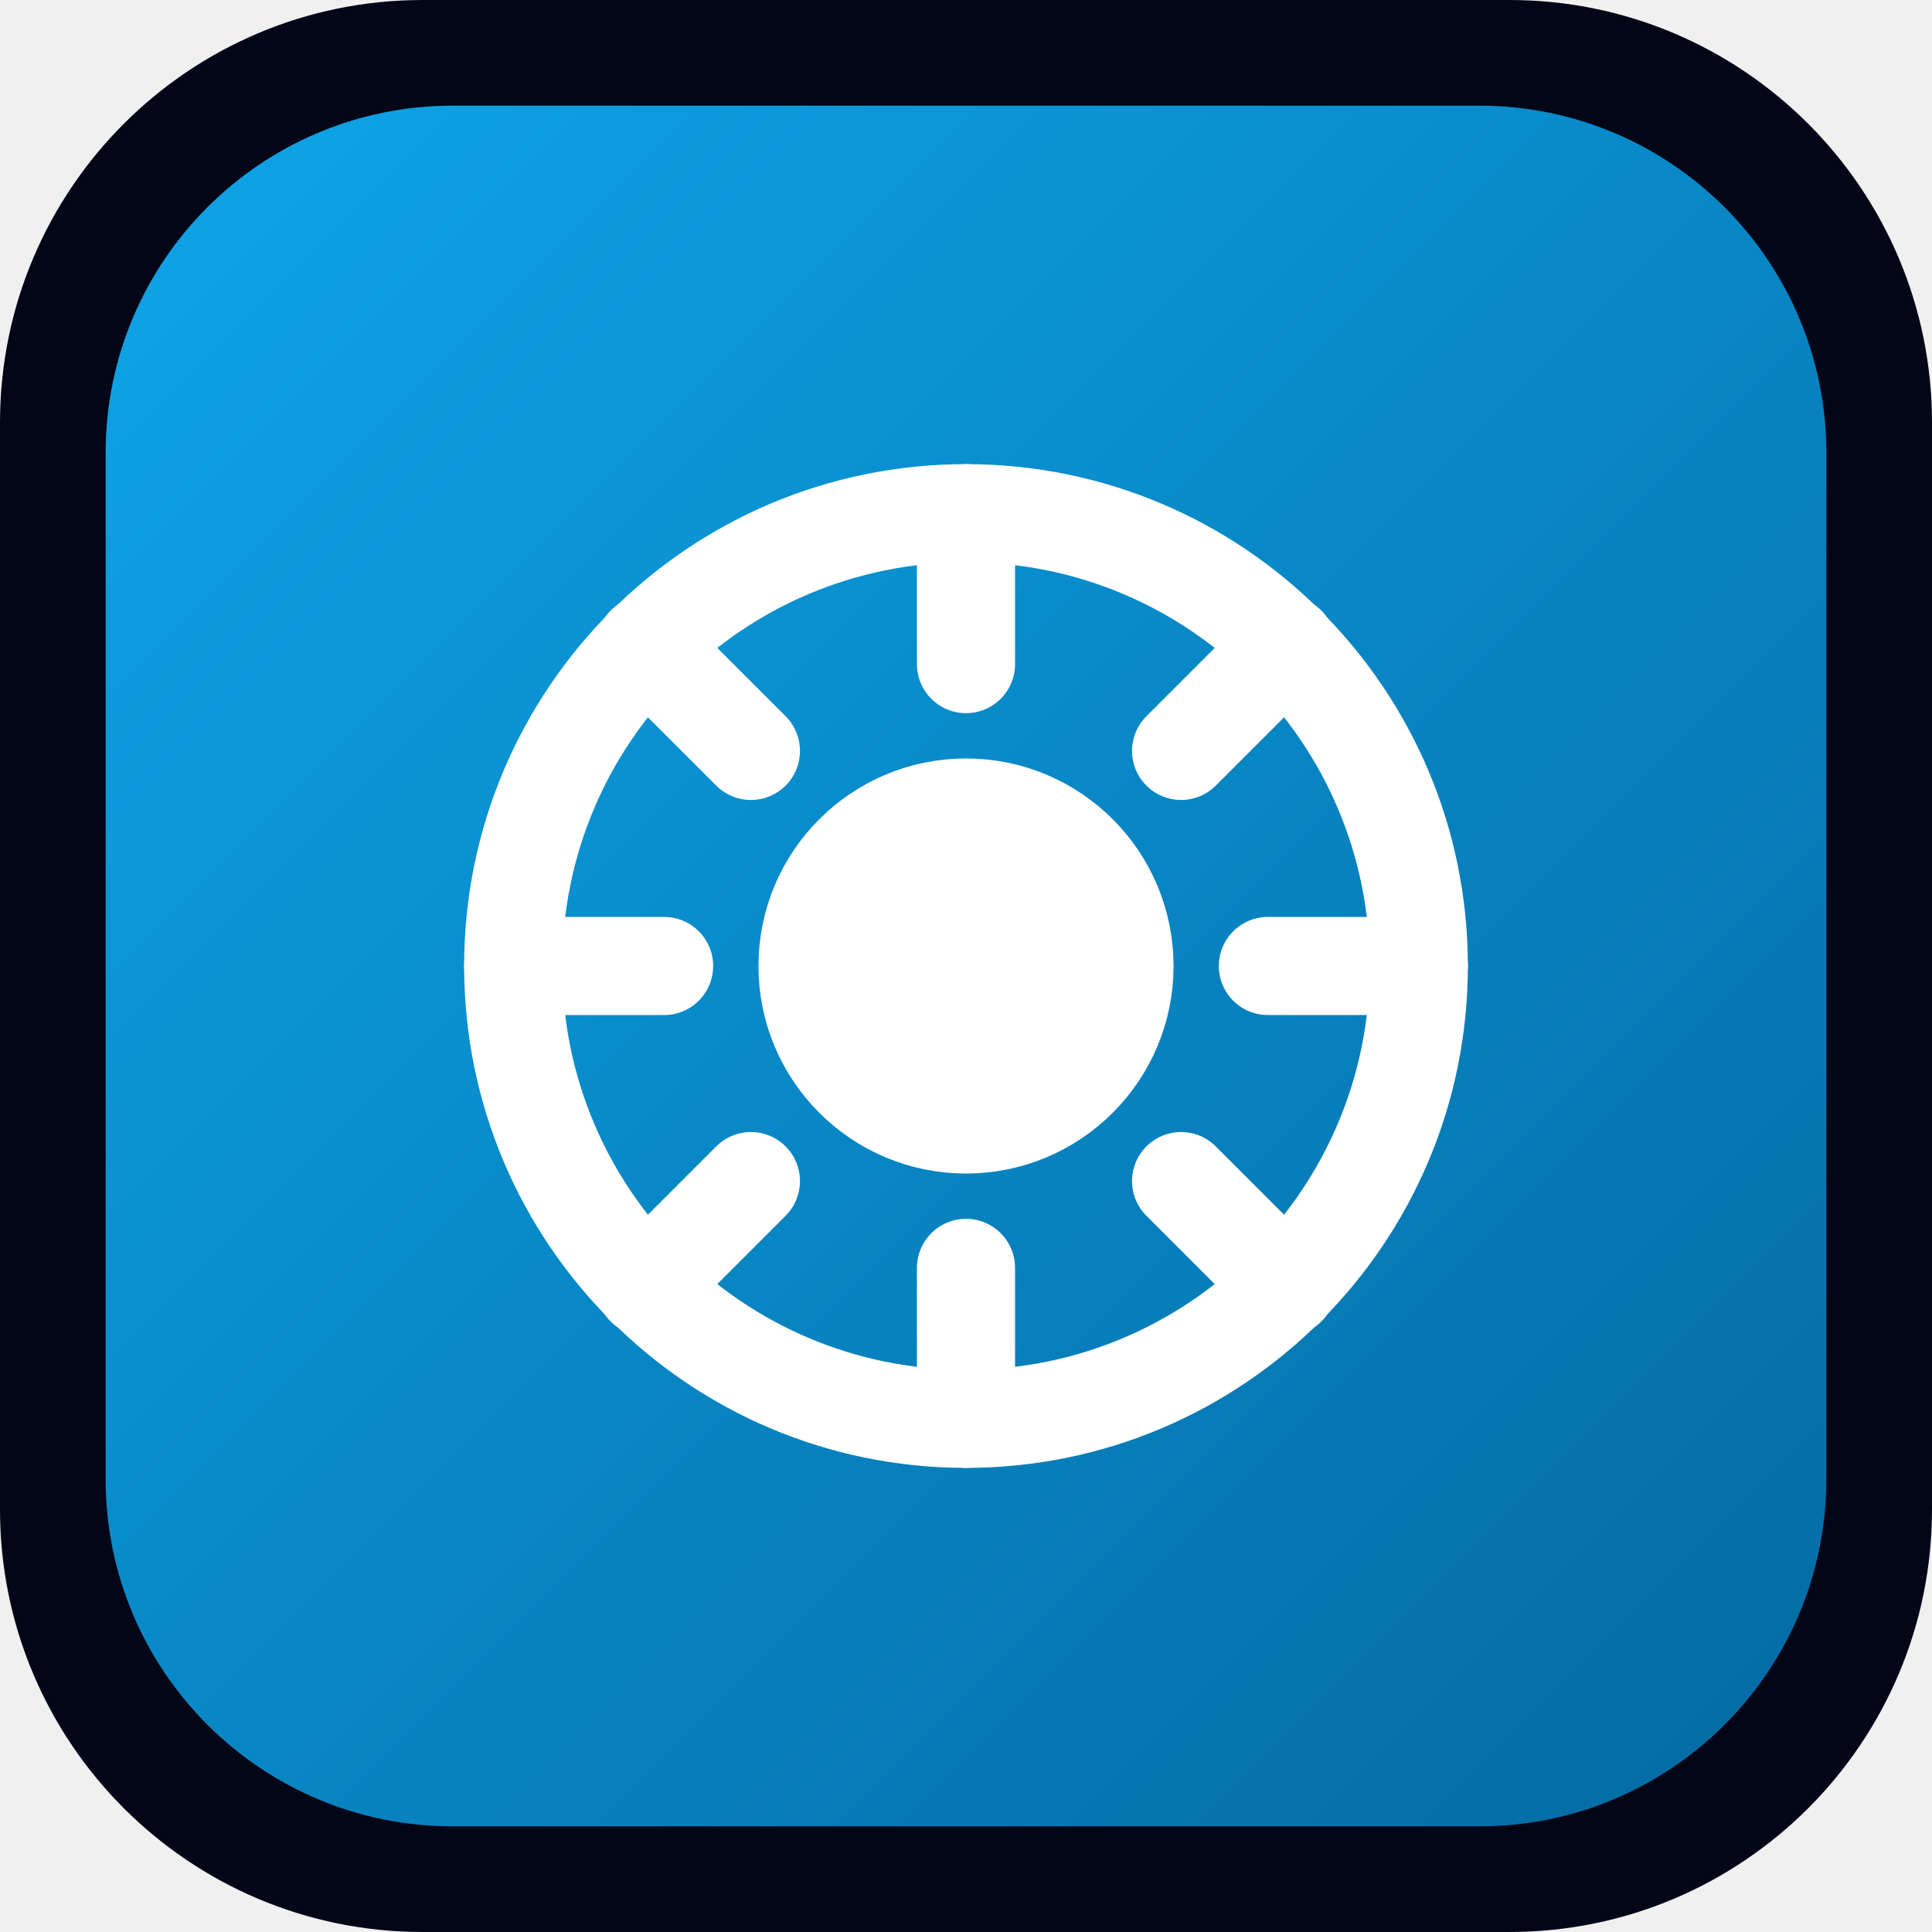
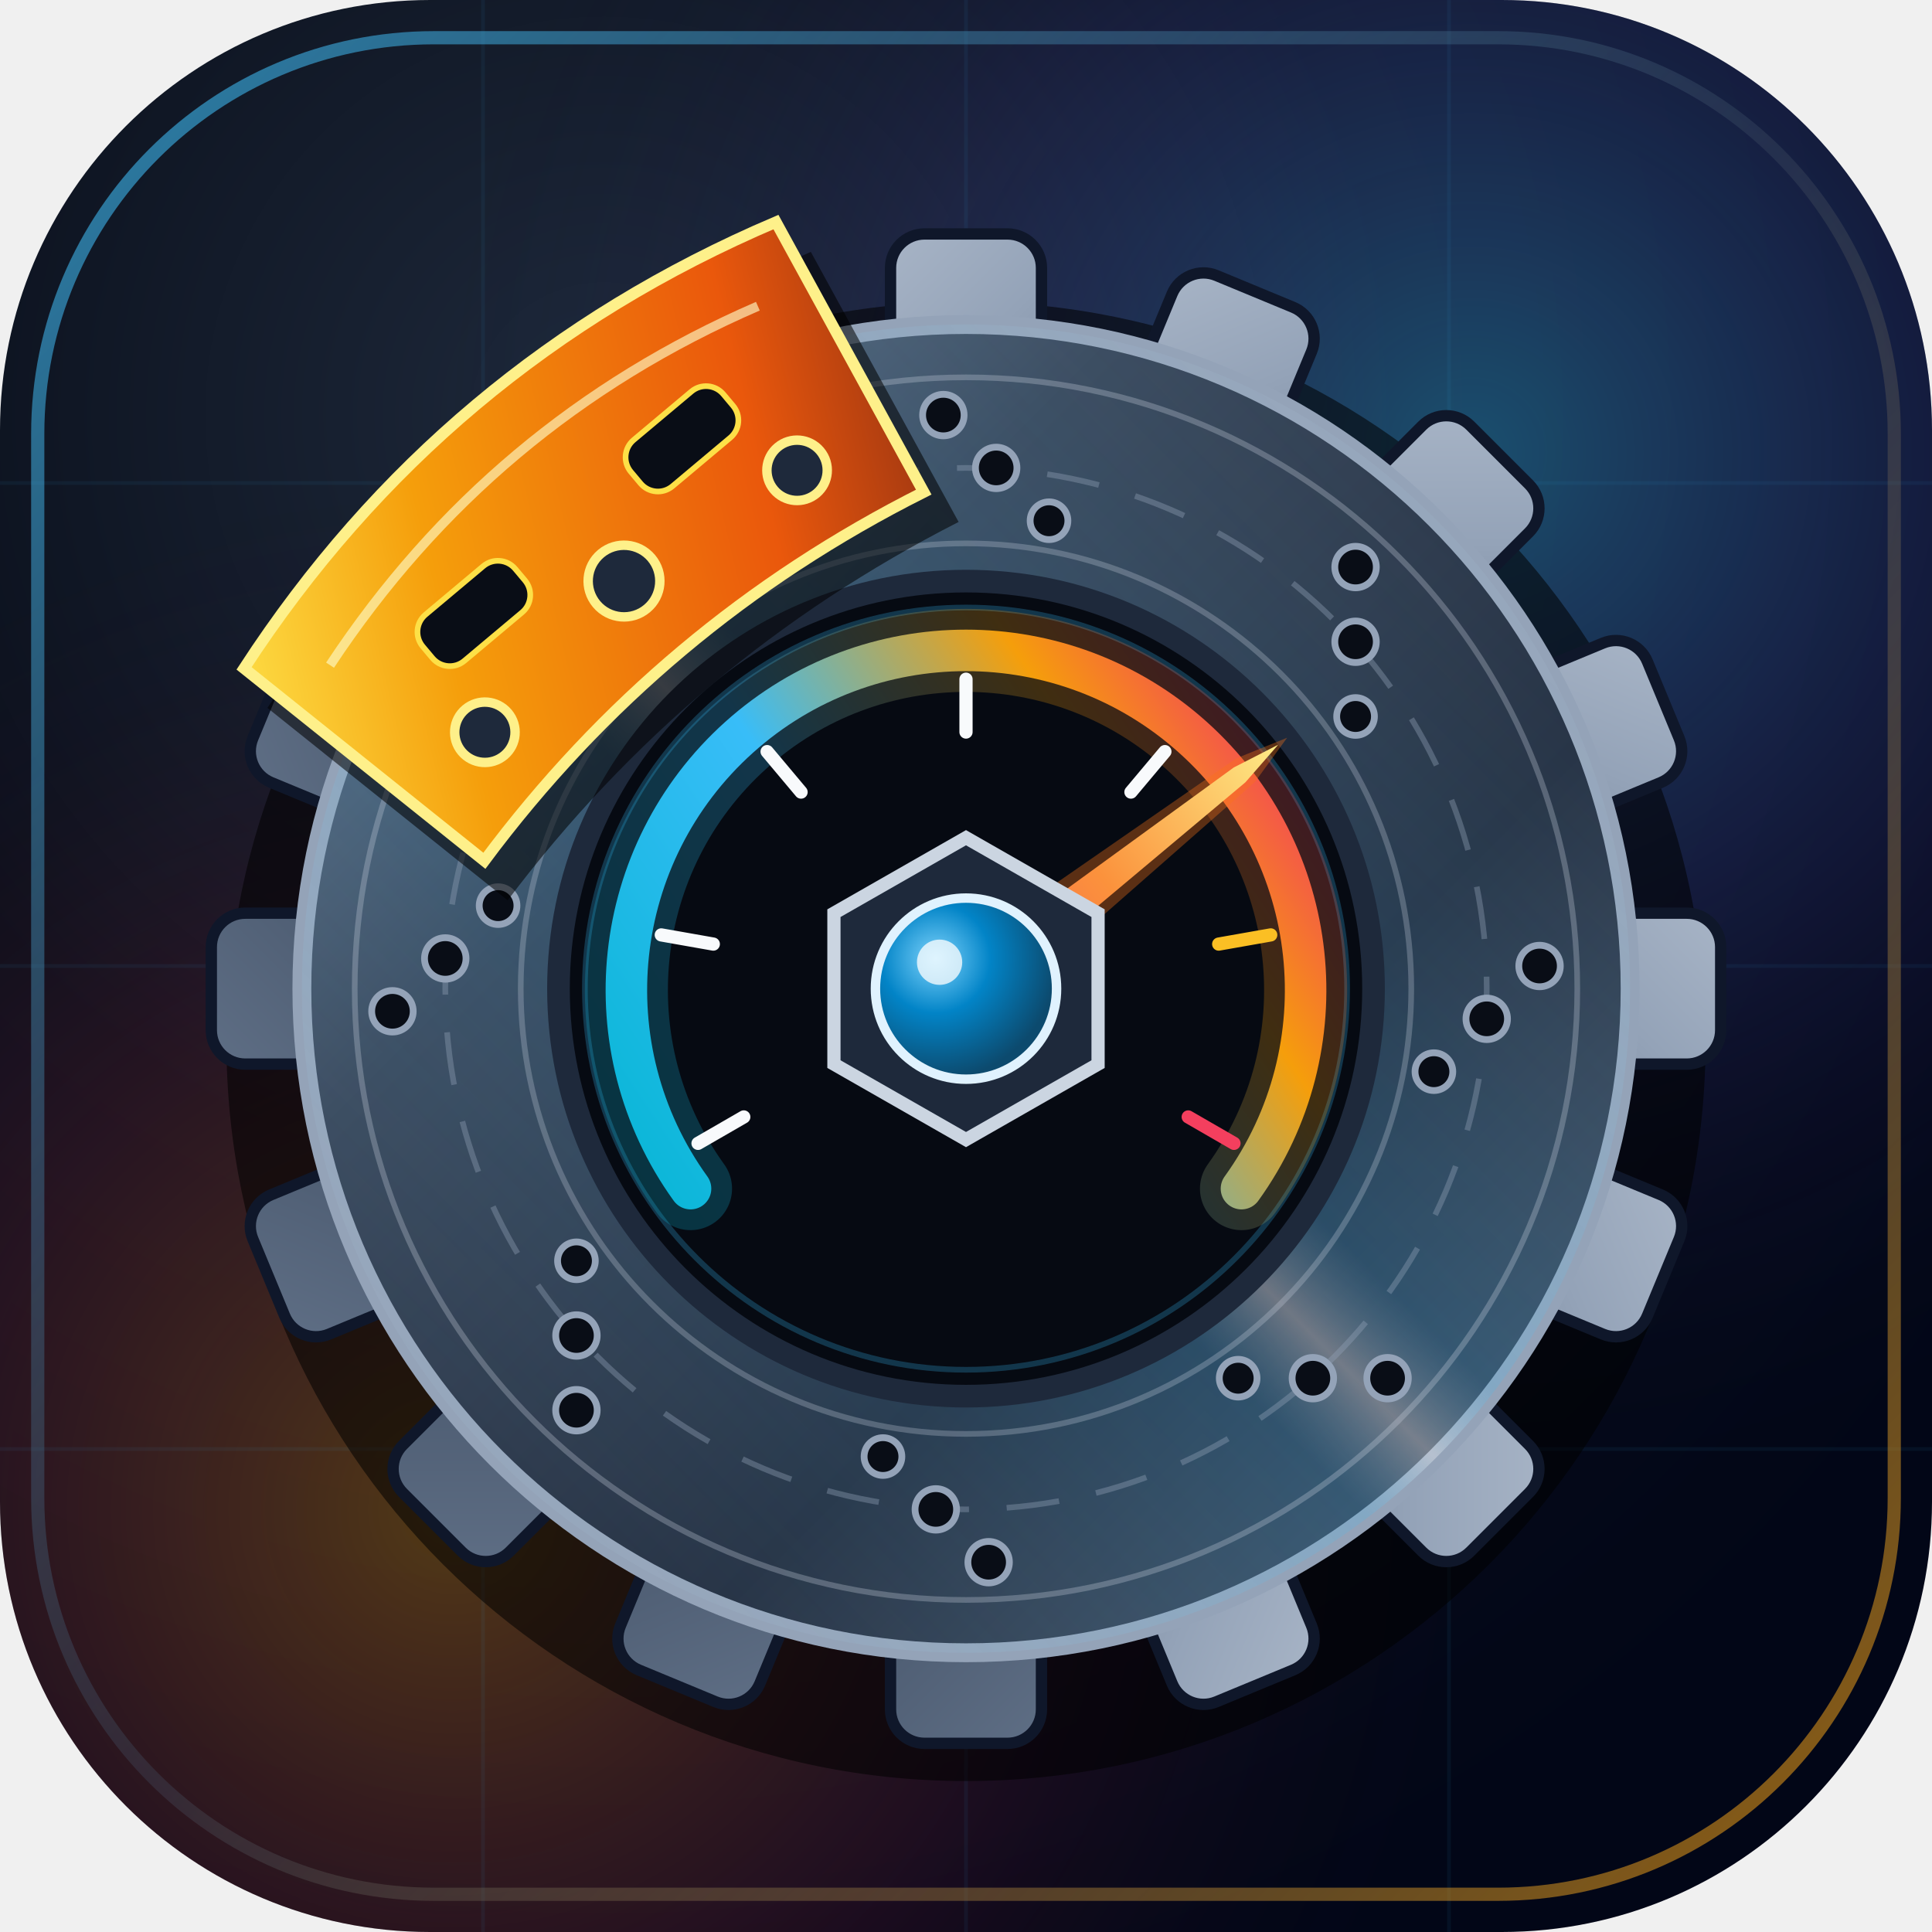
<svg xmlns="http://www.w3.org/2000/svg" viewBox="0 0 512 512" width="512" height="512">
  <defs>
-     <linearGradient id="g" x1="0" y1="0" x2="1" y2="1">
-       <stop offset="0" stop-color="#0ea5e9" />
-       <stop offset="1" stop-color="#0369a1" />
+     <radialGradient id="bgGlow" cx="160" cy="110" r="440" gradientUnits="userSpaceOnUse">
+       <stop offset="0" stop-color="#1e293b" />
+       <stop offset="0.48" stop-color="#090e1a" />
+       <stop offset="1" stop-color="#020617" />
+     </radialGradient>
+     <radialGradient id="ambientCyan" cx="390" cy="120" r="280" gradientUnits="userSpaceOnUse">
+       <stop offset="0" stop-color="#38bdf8" stop-opacity="0.38" />
+       <stop offset="0.55" stop-color="#6366f1" stop-opacity="0.12" />
+       <stop offset="1" stop-color="#020617" stop-opacity="0" />
+     </radialGradient>
+     <radialGradient id="ambientAmber" cx="120" cy="400" r="280" gradientUnits="userSpaceOnUse">
+       <stop offset="0" stop-color="#f59e0b" stop-opacity="0.32" />
+       <stop offset="0.55" stop-color="#f43f5e" stop-opacity="0.1" />
+       <stop offset="1" stop-color="#020617" stop-opacity="0" />
+     </radialGradient>
+     <linearGradient id="frameBorder" x1="0" y1="0" x2="512" y2="512" gradientUnits="userSpaceOnUse">
+       <stop offset="0" stop-color="#38bdf8" stop-opacity="0.7" />
+       <stop offset="0.5" stop-color="#475569" stop-opacity="0.3" />
+       <stop offset="1" stop-color="#f59e0b" stop-opacity="0.65" />
    </linearGradient>
+     <linearGradient id="gearMetal" x1="-190" y1="-190" x2="190" y2="190" gradientUnits="userSpaceOnUse">
+       <stop offset="0" stop-color="#e2e8f0" />
+       <stop offset="0.28" stop-color="#94a3b8" />
+       <stop offset="0.55" stop-color="#334155" />
+       <stop offset="0.82" stop-color="#64748b" />
+       <stop offset="1" stop-color="#1e293b" />
+     </linearGradient>
+     <linearGradient id="rotorTrack" x1="-165" y1="-165" x2="165" y2="165" gradientUnits="userSpaceOnUse">
+       <stop offset="0" stop-color="#64748b" />
+       <stop offset="0.3" stop-color="#334155" />
+       <stop offset="0.65" stop-color="#1e293b" />
+       <stop offset="1" stop-color="#475569" />
+     </linearGradient>
+     <linearGradient id="rotorSheen" x1="-165" y1="165" x2="165" y2="-165" gradientUnits="userSpaceOnUse">
+       <stop offset="0" stop-color="#ffffff" stop-opacity="0" />
+       <stop offset="0.45" stop-color="#38bdf8" stop-opacity="0.18" />
+       <stop offset="0.5" stop-color="#ffffff" stop-opacity="0.32" />
+       <stop offset="0.55" stop-color="#38bdf8" stop-opacity="0.18" />
+       <stop offset="1" stop-color="#ffffff" stop-opacity="0" />
+     </linearGradient>
+     <linearGradient id="tachArc" x1="-90" y1="60" x2="90" y2="-60" gradientUnits="userSpaceOnUse">
+       <stop offset="0" stop-color="#06b6d4" />
+       <stop offset="0.45" stop-color="#38bdf8" />
+       <stop offset="0.78" stop-color="#f59e0b" />
+       <stop offset="1" stop-color="#f43f5e" />
+     </linearGradient>
+     <linearGradient id="caliperBody" x1="-90" y1="-205" x2="90" y2="-115" gradientUnits="userSpaceOnUse">
+       <stop offset="0" stop-color="#fde047" />
+       <stop offset="0.3" stop-color="#f59e0b" />
+       <stop offset="0.75" stop-color="#ea580c" />
+       <stop offset="1" stop-color="#9a3412" />
+     </linearGradient>
+     <linearGradient id="needleGrad" x1="0" y1="28" x2="0" y2="-108" gradientUnits="userSpaceOnUse">
+       <stop offset="0" stop-color="#f43f5e" />
+       <stop offset="0.55" stop-color="#fb923c" />
+       <stop offset="1" stop-color="#fef08a" />
+     </linearGradient>
+     <radialGradient id="centerLock" cx="-8" cy="-8" r="32" gradientUnits="userSpaceOnUse">
+       <stop offset="0" stop-color="#7dd3fc" />
+       <stop offset="0.45" stop-color="#0284c7" />
+       <stop offset="1" stop-color="#0c4a6e" />
+     </radialGradient>
  </defs>
-   <rect width="512" height="512" rx="112" fill="#020617" />
-   <rect x="28" y="28" width="456" height="456" rx="92" fill="url(#g)" />
-   <g fill="none" stroke="#ffffff" stroke-width="26" stroke-linecap="round" stroke-linejoin="round">
-     <circle cx="256" cy="256" r="120" />
-     <circle cx="256" cy="256" r="42" fill="#ffffff" />
-     <path d="M256 136v40M256 336v40M136 256h40M336 256h40" />
-     <path d="M171 171l28 28M313 313l28 28M341 171l-28 28M199 313l-28 28" />
+   <rect width="512" height="512" rx="114" fill="url(#bgGlow)" />
+   <rect width="512" height="512" rx="114" fill="url(#ambientCyan)" />
+   <rect width="512" height="512" rx="114" fill="url(#ambientAmber)" />
+   <g stroke="#38bdf8" stroke-width="1" opacity="0.06">
+     <line x1="0" y1="128" x2="512" y2="128" />
+     <line x1="0" y1="256" x2="512" y2="256" />
+     <line x1="0" y1="384" x2="512" y2="384" />
+     <line x1="128" y1="0" x2="128" y2="512" />
+     <line x1="256" y1="0" x2="256" y2="512" />
+     <line x1="384" y1="0" x2="384" y2="512" />
  </g>
-   <path d="M196 268l38 38 84-96" fill="none" stroke="#022c22" stroke-width="0" />
+   <rect x="10" y="10" width="492" height="492" rx="105" fill="none" stroke="url(#frameBorder)" stroke-width="3.5" />
+   <g transform="translate(256 262)">
+     <circle cx="0" cy="14" r="196" fill="#000000" opacity="0.55" />
+     <g fill="url(#gearMetal)" stroke="#0f172a" stroke-width="3">
+       <rect x="-20" y="-200" width="40" height="400" rx="9" />
+       <rect x="-20" y="-200" width="40" height="400" rx="9" transform="rotate(22.5)" />
+       <rect x="-20" y="-200" width="40" height="400" rx="9" transform="rotate(45)" />
+       <rect x="-20" y="-200" width="40" height="400" rx="9" transform="rotate(67.5)" />
+       <rect x="-20" y="-200" width="40" height="400" rx="9" transform="rotate(90)" />
+       <rect x="-20" y="-200" width="40" height="400" rx="9" transform="rotate(112.5)" />
+       <rect x="-20" y="-200" width="40" height="400" rx="9" transform="rotate(135)" />
+       <rect x="-20" y="-200" width="40" height="400" rx="9" transform="rotate(157.5)" />
+     </g>
+     <circle r="176" fill="url(#rotorTrack)" stroke="#94a3b8" stroke-width="5" />
+     <circle r="176" fill="url(#rotorSheen)" />
+     <circle r="162" fill="none" stroke="#cbd5e1" stroke-width="1.5" opacity="0.3" />
+     <circle r="138" fill="none" stroke="#94a3b8" stroke-width="1.5" stroke-dasharray="14 10" opacity="0.38" />
+     <circle r="118" fill="none" stroke="#cbd5e1" stroke-width="1.5" opacity="0.28" />
+     <g fill="#090d16" stroke="#94a3b8" stroke-width="1.8">
+       <g id="vents">
+         <circle cx="-6" cy="-152" r="5.5" />
+         <circle cx="8" cy="-138" r="5.5" />
+         <circle cx="22" cy="-124" r="5" />
+       </g>
+       <use href="#vents" transform="rotate(45)" />
+       <use href="#vents" transform="rotate(90)" />
+       <use href="#vents" transform="rotate(135)" />
+       <use href="#vents" transform="rotate(180)" />
+       <use href="#vents" transform="rotate(225)" />
+       <use href="#vents" transform="rotate(270)" />
+       <use href="#vents" transform="rotate(315)" />
+     </g>
+     <circle r="108" fill="#060a12" stroke="#1e293b" stroke-width="6" />
+     <circle r="101" fill="none" stroke="#38bdf8" stroke-width="1.5" opacity="0.25" />
+     <path d="M -73 53 A 90 90 0 1 1 73 53" fill="none" stroke="url(#tachArc)" stroke-width="22" stroke-linecap="round" opacity="0.24" />
+     <path d="M -73 53 A 90 90 0 1 1 73 53" fill="none" stroke="url(#tachArc)" stroke-width="11" stroke-linecap="round" />
+     <g stroke="#f8fafc" stroke-width="3.5" stroke-linecap="round">
+       <line x1="0" y1="-82" x2="0" y2="-68" transform="rotate(-120)" />
+       <line x1="0" y1="-82" x2="0" y2="-68" transform="rotate(-80)" />
+       <line x1="0" y1="-82" x2="0" y2="-68" transform="rotate(-40)" />
+       <line x1="0" y1="-82" x2="0" y2="-68" />
+       <line x1="0" y1="-82" x2="0" y2="-68" transform="rotate(40)" />
+       <line x1="0" y1="-82" x2="0" y2="-68" stroke="#fbbf24" transform="rotate(80)" />
+       <line x1="0" y1="-82" x2="0" y2="-68" stroke="#f43f5e" transform="rotate(120)" />
+     </g>
+     <g transform="rotate(-40)">
+       <path d="M -94 -184 Q 0 -212 94 -184 L 78 -104 Q 0 -122 -78 -104 Z" fill="#000000" opacity="0.55" transform="translate(0 8)" />
+       <path d="M -92 -188 Q 0 -216 92 -188 L 76 -108 Q 0 -126 -76 -108 Z" fill="url(#caliperBody)" stroke="#fef08a" stroke-width="3" />
+       <path d="M -74 -174 Q 0 -196 74 -174" fill="none" stroke="#fef9c3" stroke-width="2.5" opacity="0.65" />
+       <rect x="-52" y="-168" width="32" height="16" rx="6" fill="#090d16" stroke="#fde047" stroke-width="1.5" />
+       <rect x="20" y="-168" width="32" height="16" rx="6" fill="#090d16" stroke="#fde047" stroke-width="1.5" />
+       <circle cx="-54" cy="-134" r="8" fill="#1e293b" stroke="#fef08a" stroke-width="2.5" />
+       <circle cx="0" cy="-141" r="9.5" fill="#1e293b" stroke="#fef08a" stroke-width="2.5" />
+       <circle cx="54" cy="-134" r="8" fill="#1e293b" stroke="#fef08a" stroke-width="2.5" />
+     </g>
+     <g transform="rotate(52)">
+       <path d="M -11 28 L -4 -94 L 0 -108 L 4 -94 L 11 28 Z" fill="#f97316" opacity="0.35" />
+       <path d="M -6.5 24 L -2.5 -92 L 0 -105 L 2.5 -92 L 6.5 24 Z" fill="url(#needleGrad)" />
+     </g>
+     <polygon points="0,-40 35,-20 35,20 0,40 -35,20 -35,-20" fill="#1e293b" stroke="#cbd5e1" stroke-width="3.5" />
+     <circle r="24" fill="url(#centerLock)" stroke="#e0f2fe" stroke-width="2.5" />
+     <circle cx="-7" cy="-7" r="6" fill="#ffffff" opacity="0.75" />
+   </g>
</svg>
